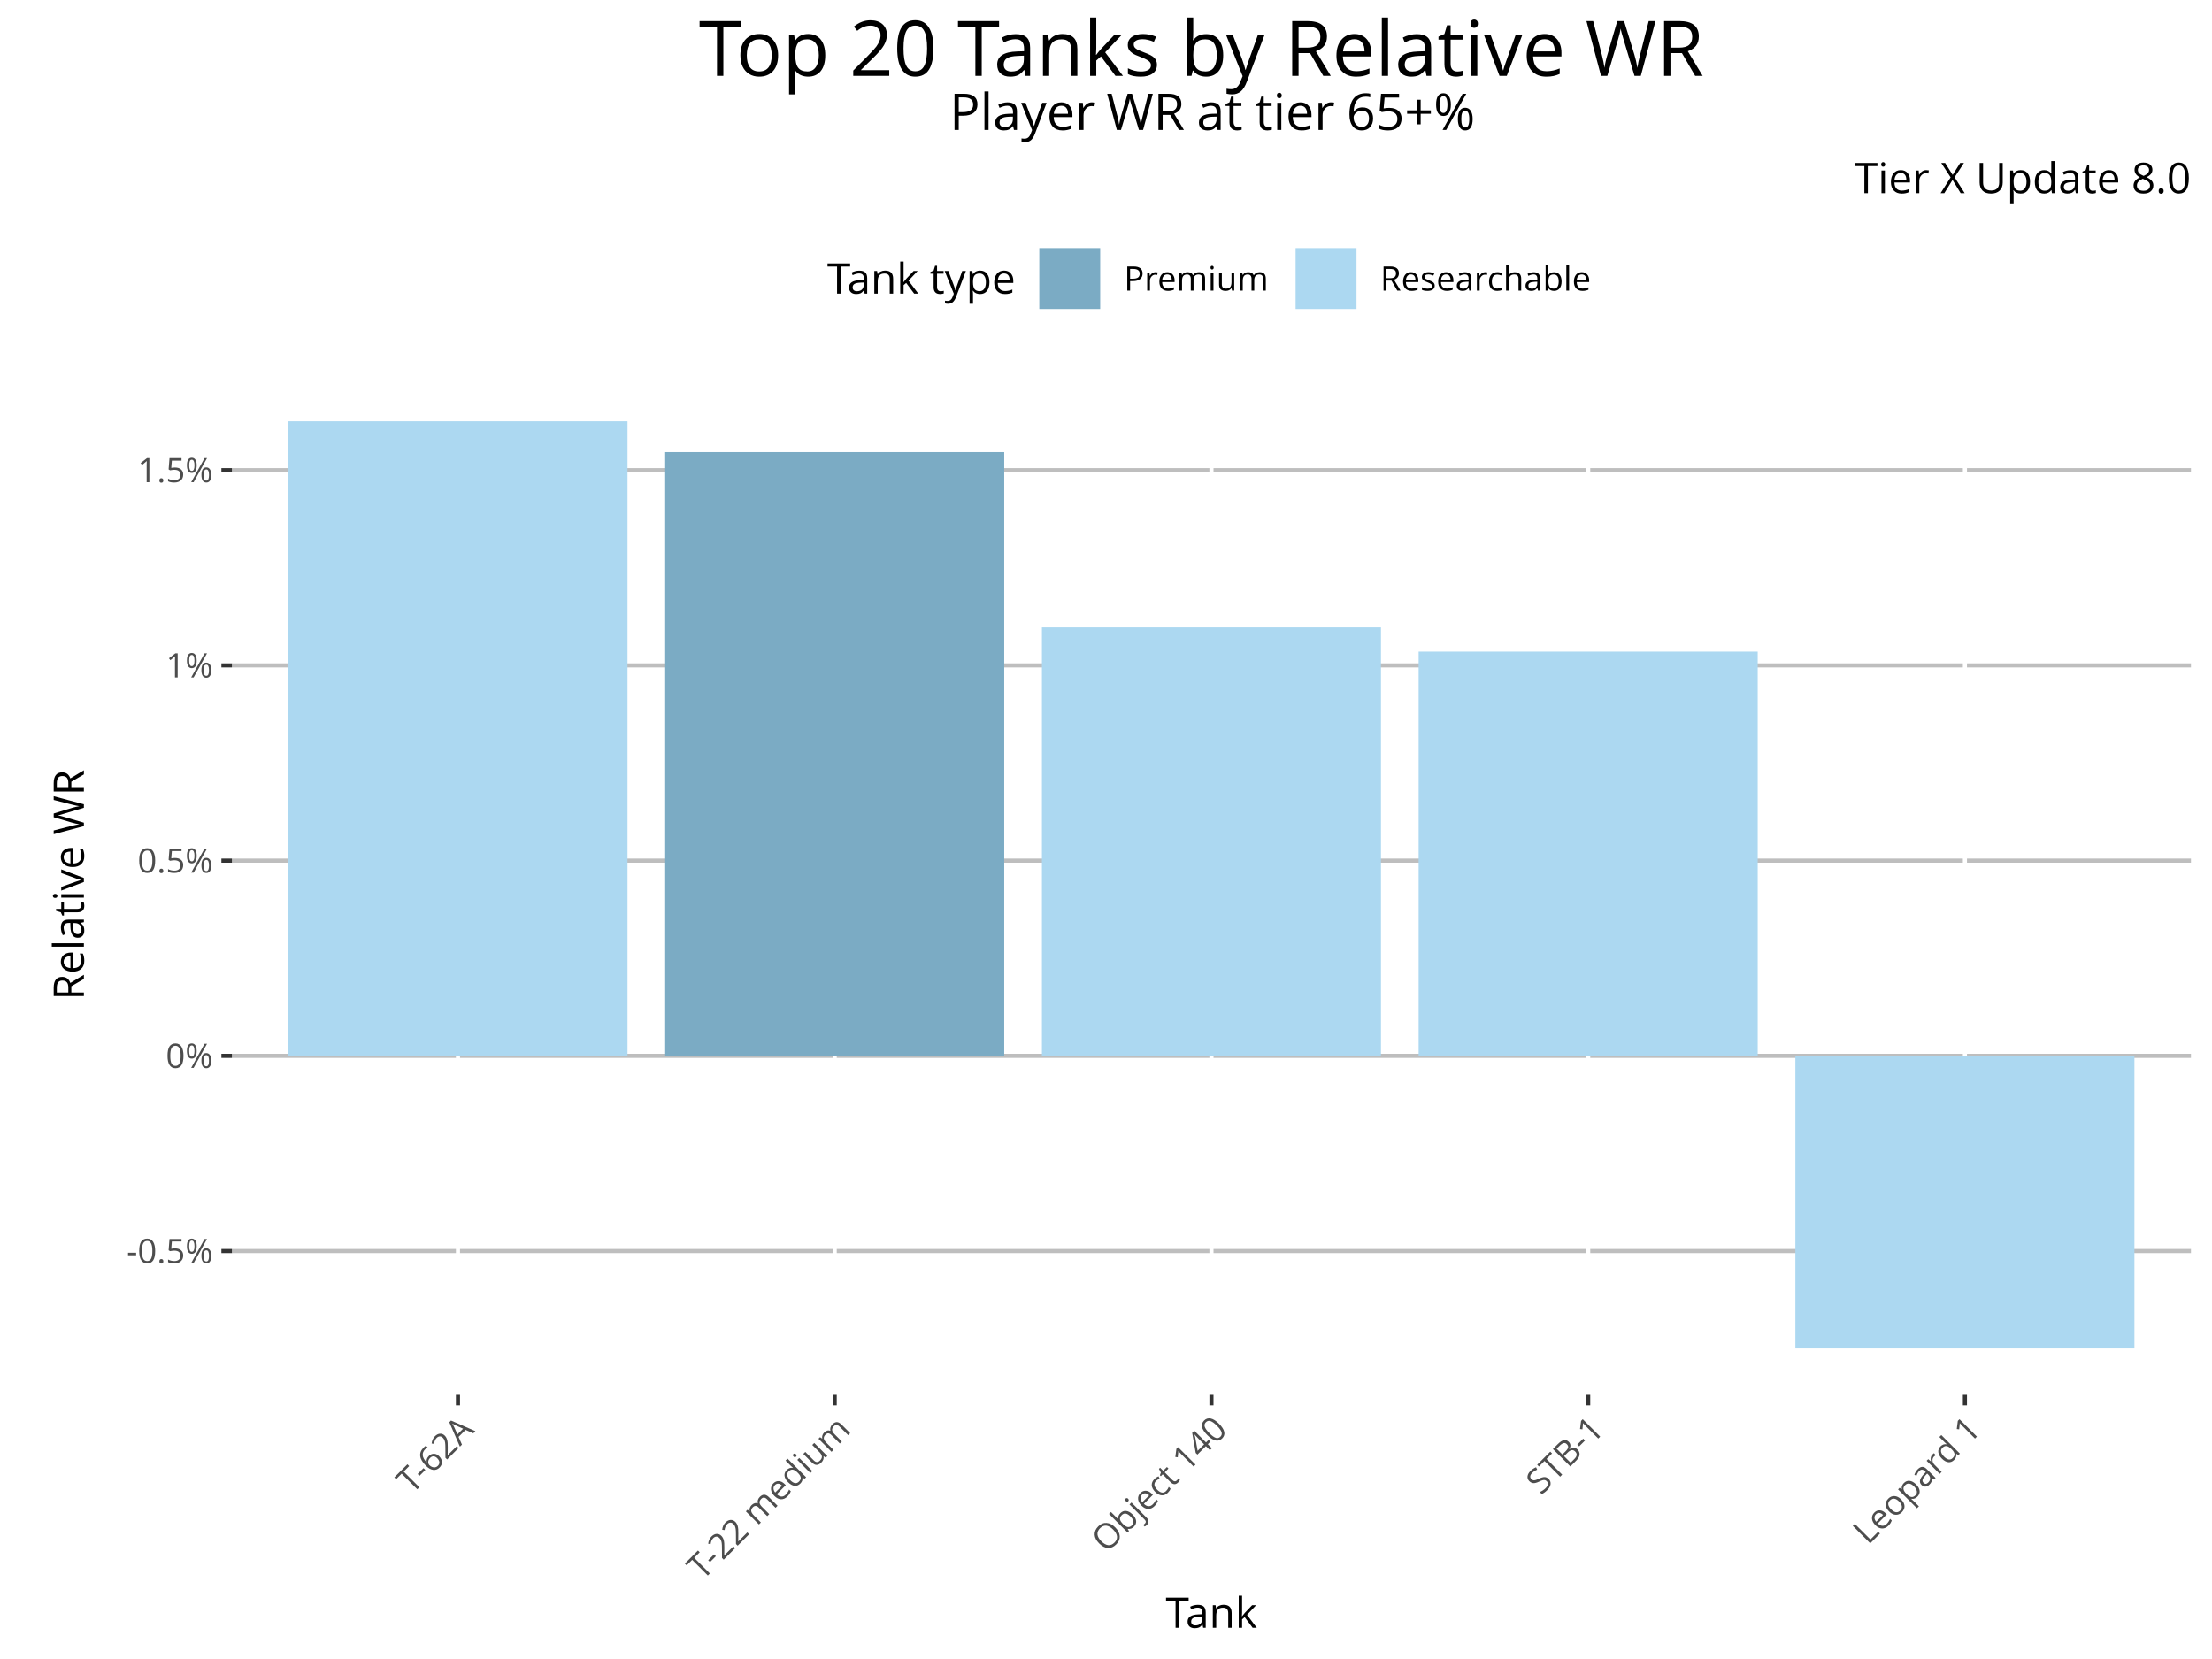
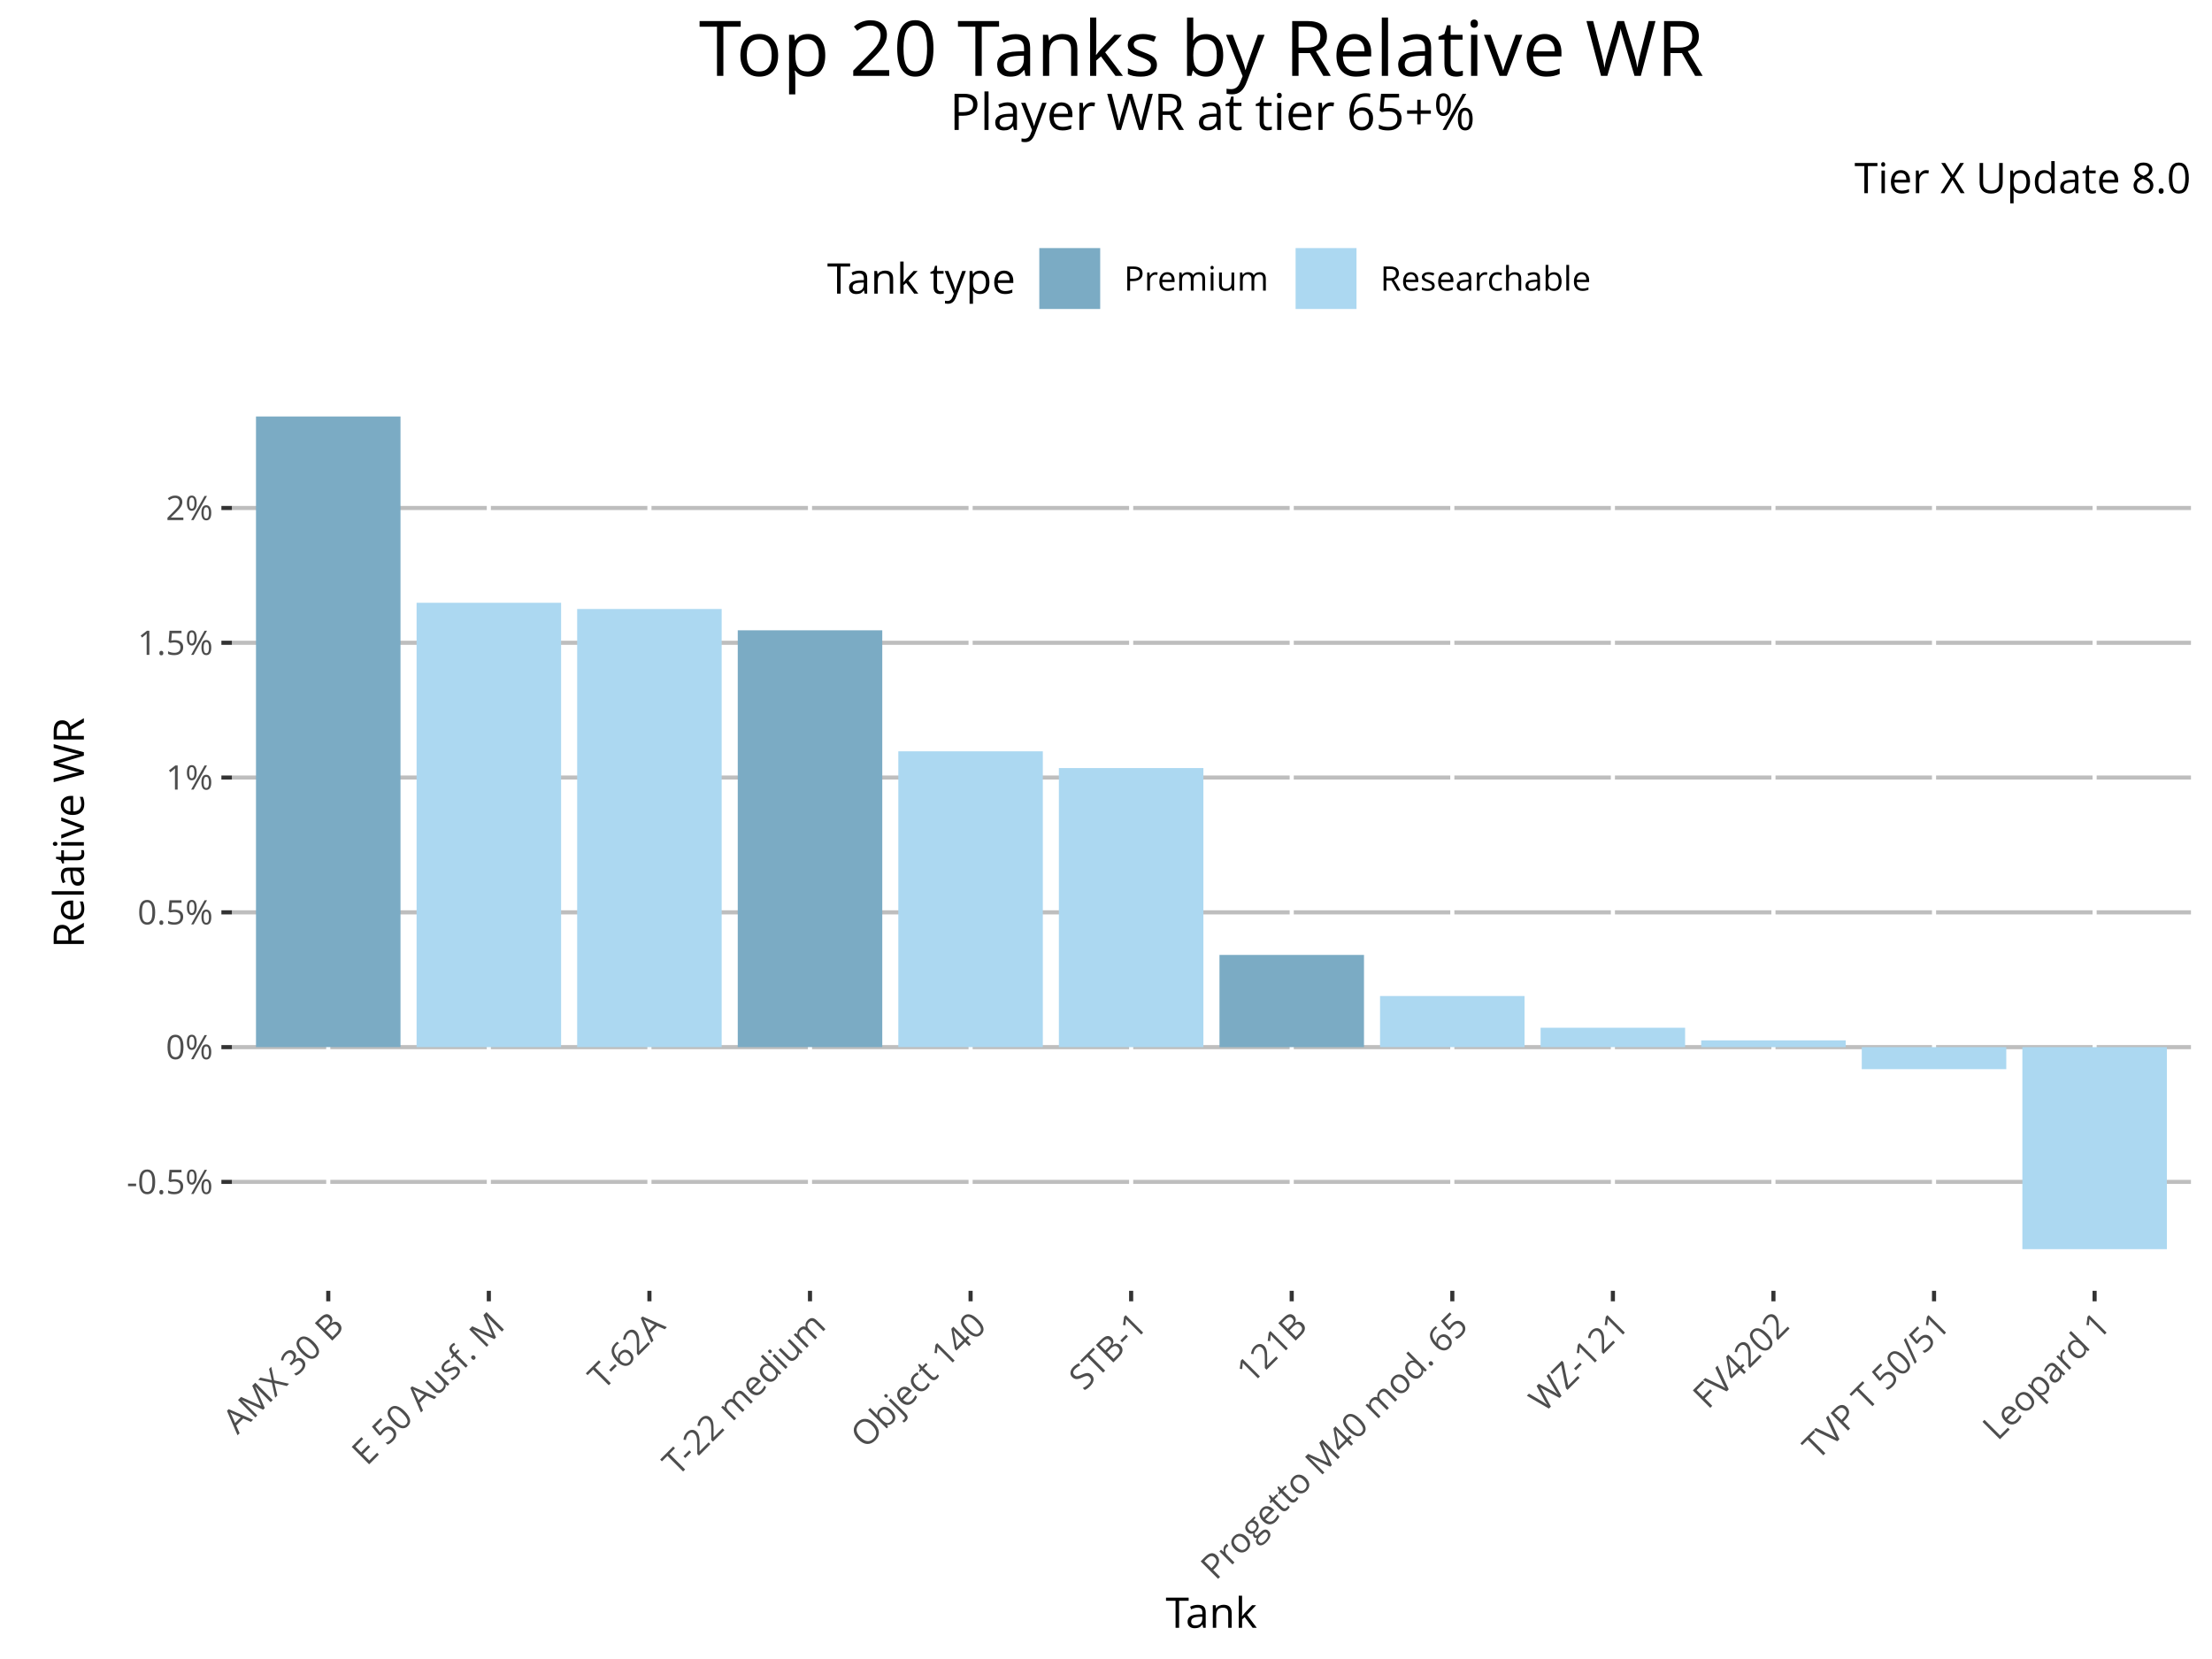
<svg xmlns="http://www.w3.org/2000/svg" class="svglite" width="576.00pt" height="432.00pt" viewBox="0 0 576.00 432.00">
  <defs>
    <style type="text/css">
    .svglite line, .svglite polyline, .svglite polygon, .svglite path, .svglite rect, .svglite circle {
      fill: none;
      stroke: #000000;
      stroke-linecap: round;
      stroke-linejoin: round;
      stroke-miterlimit: 10.00;
    }
  </style>
  </defs>
  <rect width="100%" height="100%" style="stroke: none; fill: #FFFFFF;" />
  <defs>
    <clipPath id="cpMC4wMHw1NzYuMDB8MC4wMHw0MzIuMDA=">
      <rect x="0.00" y="0.00" width="576.00" height="432.00" />
    </clipPath>
  </defs>
  <g clip-path="url(#cpMC4wMHw1NzYuMDB8MC4wMHw0MzIuMDA=)">
    <rect x="0.00" y="0" width="576.00" height="432.00" style="stroke-width: 1.07; stroke: #FFFFFF; fill: #FFFFFF;" />
  </g>
  <defs>
-     <clipPath id="cpNjAuMzl8NTcwLjUyfDk3LjYxfDM2My4yMQ==">
-       <rect x="60.39" y="97.61" width="510.13" height="265.60" />
+     <clipPath id="cpNjAuMzl8NTcwLjUyfDk3LjYxfDMzNi4xMg==">
+       <rect x="60.39" y="97.61" width="510.13" height="238.50" />
    </clipPath>
  </defs>
-   <g clip-path="url(#cpNjAuMzl8NTcwLjUyfDk3LjYxfDM2My4yMQ==)">
-     <rect x="60.39" y="97.61" width="510.13" height="265.60" style="stroke-width: 1.07; stroke: none;" />
-     <polyline points="60.39,351.19 570.52,351.19 " style="stroke-width: 0.53; stroke: #FFFFFF; stroke-linecap: butt;" />
-     <polyline points="60.39,300.36 570.52,300.36 " style="stroke-width: 0.53; stroke: #FFFFFF; stroke-linecap: butt;" />
-     <polyline points="60.39,249.52 570.52,249.52 " style="stroke-width: 0.53; stroke: #FFFFFF; stroke-linecap: butt;" />
-     <polyline points="60.39,198.68 570.52,198.68 " style="stroke-width: 0.53; stroke: #FFFFFF; stroke-linecap: butt;" />
-     <polyline points="60.39,147.85 570.52,147.85 " style="stroke-width: 0.53; stroke: #FFFFFF; stroke-linecap: butt;" />
-     <polyline points="60.39,325.77 570.52,325.77 " style="stroke-width: 1.07; stroke: #BEBEBE; stroke-linecap: butt;" />
-     <polyline points="60.39,274.94 570.52,274.94 " style="stroke-width: 1.07; stroke: #BEBEBE; stroke-linecap: butt;" />
-     <polyline points="60.39,224.10 570.52,224.10 " style="stroke-width: 1.07; stroke: #BEBEBE; stroke-linecap: butt;" />
-     <polyline points="60.39,173.27 570.52,173.27 " style="stroke-width: 1.07; stroke: #BEBEBE; stroke-linecap: butt;" />
-     <polyline points="60.39,122.43 570.52,122.43 " style="stroke-width: 1.07; stroke: #BEBEBE; stroke-linecap: butt;" />
-     <polyline points="119.25,363.21 119.25,97.61 " style="stroke-width: 1.07; stroke: #FFFFFF; stroke-linecap: butt;" />
-     <polyline points="217.35,363.21 217.35,97.61 " style="stroke-width: 1.07; stroke: #FFFFFF; stroke-linecap: butt;" />
-     <polyline points="315.46,363.21 315.46,97.61 " style="stroke-width: 1.07; stroke: #FFFFFF; stroke-linecap: butt;" />
-     <polyline points="413.56,363.21 413.56,97.61 " style="stroke-width: 1.07; stroke: #FFFFFF; stroke-linecap: butt;" />
-     <polyline points="511.66,363.21 511.66,97.61 " style="stroke-width: 1.07; stroke: #FFFFFF; stroke-linecap: butt;" />
-     <rect x="75.11" y="109.69" width="88.29" height="165.25" style="stroke-width: 1.07; stroke: none; stroke-linecap: square; stroke-linejoin: miter; fill: #ACD8F1;" />
-     <rect x="173.21" y="117.73" width="88.29" height="157.21" style="stroke-width: 1.07; stroke: none; stroke-linecap: square; stroke-linejoin: miter; fill: #7BABC4;" />
-     <rect x="271.31" y="163.37" width="88.29" height="111.57" style="stroke-width: 1.07; stroke: none; stroke-linecap: square; stroke-linejoin: miter; fill: #ACD8F1;" />
-     <rect x="369.41" y="169.68" width="88.29" height="105.25" style="stroke-width: 1.07; stroke: none; stroke-linecap: square; stroke-linejoin: miter; fill: #ACD8F1;" />
-     <rect x="467.51" y="274.94" width="88.29" height="76.20" style="stroke-width: 1.07; stroke: none; stroke-linecap: square; stroke-linejoin: miter; fill: #ACD8F1;" />
+   <g clip-path="url(#cpNjAuMzl8NTcwLjUyfDk3LjYxfDMzNi4xMg==)">
+     <rect x="60.39" y="97.61" width="510.13" height="238.50" style="stroke-width: 1.07; stroke: none;" />
+     <polyline points="60.39,325.31 570.52,325.31 " style="stroke-width: 0.53; stroke: #FFFFFF; stroke-linecap: butt;" />
+     <polyline points="60.39,290.21 570.52,290.21 " style="stroke-width: 0.53; stroke: #FFFFFF; stroke-linecap: butt;" />
+     <polyline points="60.39,255.12 570.52,255.12 " style="stroke-width: 0.53; stroke: #FFFFFF; stroke-linecap: butt;" />
+     <polyline points="60.39,220.02 570.52,220.02 " style="stroke-width: 0.53; stroke: #FFFFFF; stroke-linecap: butt;" />
+     <polyline points="60.39,184.93 570.52,184.93 " style="stroke-width: 0.53; stroke: #FFFFFF; stroke-linecap: butt;" />
+     <polyline points="60.39,149.83 570.52,149.83 " style="stroke-width: 0.53; stroke: #FFFFFF; stroke-linecap: butt;" />
+     <polyline points="60.39,114.73 570.52,114.73 " style="stroke-width: 0.53; stroke: #FFFFFF; stroke-linecap: butt;" />
+     <polyline points="60.39,307.76 570.52,307.76 " style="stroke-width: 1.07; stroke: #BEBEBE; stroke-linecap: butt;" />
+     <polyline points="60.39,272.67 570.52,272.67 " style="stroke-width: 1.07; stroke: #BEBEBE; stroke-linecap: butt;" />
+     <polyline points="60.39,237.57 570.52,237.57 " style="stroke-width: 1.07; stroke: #BEBEBE; stroke-linecap: butt;" />
+     <polyline points="60.39,202.47 570.52,202.47 " style="stroke-width: 1.07; stroke: #BEBEBE; stroke-linecap: butt;" />
+     <polyline points="60.39,167.38 570.52,167.38 " style="stroke-width: 1.07; stroke: #BEBEBE; stroke-linecap: butt;" />
+     <polyline points="60.39,132.28 570.52,132.28 " style="stroke-width: 1.07; stroke: #BEBEBE; stroke-linecap: butt;" />
+     <polyline points="85.48,336.12 85.48,97.61 " style="stroke-width: 1.07; stroke: #FFFFFF; stroke-linecap: butt;" />
+     <polyline points="127.29,336.12 127.29,97.61 " style="stroke-width: 1.07; stroke: #FFFFFF; stroke-linecap: butt;" />
+     <polyline points="169.11,336.12 169.11,97.61 " style="stroke-width: 1.07; stroke: #FFFFFF; stroke-linecap: butt;" />
+     <polyline points="210.92,336.12 210.92,97.61 " style="stroke-width: 1.07; stroke: #FFFFFF; stroke-linecap: butt;" />
+     <polyline points="252.74,336.12 252.74,97.61 " style="stroke-width: 1.07; stroke: #FFFFFF; stroke-linecap: butt;" />
+     <polyline points="294.55,336.12 294.55,97.61 " style="stroke-width: 1.07; stroke: #FFFFFF; stroke-linecap: butt;" />
+     <polyline points="336.36,336.12 336.36,97.61 " style="stroke-width: 1.07; stroke: #FFFFFF; stroke-linecap: butt;" />
+     <polyline points="378.18,336.12 378.18,97.61 " style="stroke-width: 1.07; stroke: #FFFFFF; stroke-linecap: butt;" />
+     <polyline points="419.99,336.12 419.99,97.61 " style="stroke-width: 1.07; stroke: #FFFFFF; stroke-linecap: butt;" />
+     <polyline points="461.80,336.12 461.80,97.61 " style="stroke-width: 1.07; stroke: #FFFFFF; stroke-linecap: butt;" />
+     <polyline points="503.62,336.12 503.62,97.61 " style="stroke-width: 1.07; stroke: #FFFFFF; stroke-linecap: butt;" />
+     <polyline points="545.43,336.12 545.43,97.61 " style="stroke-width: 1.07; stroke: #FFFFFF; stroke-linecap: butt;" />
+     <rect x="66.66" y="108.45" width="37.63" height="164.21" style="stroke-width: 1.07; stroke: none; stroke-linecap: square; stroke-linejoin: miter; fill: #7BABC4;" />
+     <rect x="108.48" y="156.96" width="37.63" height="115.71" style="stroke-width: 1.07; stroke: none; stroke-linecap: square; stroke-linejoin: miter; fill: #ACD8F1;" />
+     <rect x="150.29" y="158.58" width="37.63" height="114.09" style="stroke-width: 1.07; stroke: none; stroke-linecap: square; stroke-linejoin: miter; fill: #ACD8F1;" />
+     <rect x="192.11" y="164.13" width="37.63" height="108.53" style="stroke-width: 1.07; stroke: none; stroke-linecap: square; stroke-linejoin: miter; fill: #7BABC4;" />
+     <rect x="233.92" y="195.64" width="37.63" height="77.02" style="stroke-width: 1.07; stroke: none; stroke-linecap: square; stroke-linejoin: miter; fill: #ACD8F1;" />
+     <rect x="275.73" y="200.00" width="37.63" height="72.67" style="stroke-width: 1.07; stroke: none; stroke-linecap: square; stroke-linejoin: miter; fill: #ACD8F1;" />
+     <rect x="317.55" y="248.66" width="37.63" height="24.01" style="stroke-width: 1.07; stroke: none; stroke-linecap: square; stroke-linejoin: miter; fill: #7BABC4;" />
+     <rect x="359.36" y="259.36" width="37.63" height="13.30" style="stroke-width: 1.07; stroke: none; stroke-linecap: square; stroke-linejoin: miter; fill: #ACD8F1;" />
+     <rect x="401.17" y="267.62" width="37.63" height="5.04" style="stroke-width: 1.07; stroke: none; stroke-linecap: square; stroke-linejoin: miter; fill: #ACD8F1;" />
+     <rect x="442.99" y="270.91" width="37.63" height="1.76" style="stroke-width: 1.07; stroke: none; stroke-linecap: square; stroke-linejoin: miter; fill: #ACD8F1;" />
+     <rect x="484.80" y="272.67" width="37.63" height="5.74" style="stroke-width: 1.07; stroke: none; stroke-linecap: square; stroke-linejoin: miter; fill: #ACD8F1;" />
+     <rect x="526.62" y="272.67" width="37.63" height="52.61" style="stroke-width: 1.07; stroke: none; stroke-linecap: square; stroke-linejoin: miter; fill: #ACD8F1;" />
  </g>
  <g clip-path="url(#cpMC4wMHw1NzYuMDB8MC4wMHw0MzIuMDA=)">
-     <text x="55.46" y="328.91" text-anchor="end" style="font-size: 8.80px; fill: #4D4D4D; font-family: Open Sans;" textLength="22.48px" lengthAdjust="spacingAndGlyphs">-0.5%</text>
-     <text x="55.46" y="278.08" text-anchor="end" style="font-size: 8.80px; fill: #4D4D4D; font-family: Open Sans;" textLength="12.28px" lengthAdjust="spacingAndGlyphs">0%</text>
-     <text x="55.46" y="227.24" text-anchor="end" style="font-size: 8.80px; fill: #4D4D4D; font-family: Open Sans;" textLength="19.65px" lengthAdjust="spacingAndGlyphs">0.5%</text>
-     <text x="55.46" y="176.41" text-anchor="end" style="font-size: 8.80px; fill: #4D4D4D; font-family: Open Sans;" textLength="12.28px" lengthAdjust="spacingAndGlyphs">1%</text>
-     <text x="55.46" y="125.57" text-anchor="end" style="font-size: 8.80px; fill: #4D4D4D; font-family: Open Sans;" textLength="19.65px" lengthAdjust="spacingAndGlyphs">1.5%</text>
-     <polyline points="57.65,325.77 60.39,325.77 " style="stroke-width: 1.07; stroke: #333333; stroke-linecap: butt;" />
-     <polyline points="57.65,274.94 60.39,274.94 " style="stroke-width: 1.07; stroke: #333333; stroke-linecap: butt;" />
-     <polyline points="57.65,224.10 60.39,224.10 " style="stroke-width: 1.07; stroke: #333333; stroke-linecap: butt;" />
-     <polyline points="57.65,173.27 60.39,173.27 " style="stroke-width: 1.07; stroke: #333333; stroke-linecap: butt;" />
-     <polyline points="57.65,122.43 60.39,122.43 " style="stroke-width: 1.07; stroke: #333333; stroke-linecap: butt;" />
-     <polyline points="119.25,365.95 119.25,363.21 " style="stroke-width: 1.07; stroke: #333333; stroke-linecap: butt;" />
-     <polyline points="217.35,365.95 217.35,363.21 " style="stroke-width: 1.07; stroke: #333333; stroke-linecap: butt;" />
-     <polyline points="315.46,365.95 315.46,363.21 " style="stroke-width: 1.07; stroke: #333333; stroke-linecap: butt;" />
-     <polyline points="413.56,365.95 413.56,363.21 " style="stroke-width: 1.07; stroke: #333333; stroke-linecap: butt;" />
-     <polyline points="511.66,365.95 511.66,363.21 " style="stroke-width: 1.07; stroke: #333333; stroke-linecap: butt;" />
-     <text transform="translate(123.79,372.68) rotate(-45)" text-anchor="end" style="font-size: 9.00px; fill: #4D4D4D; font-family: Open Sans;" textLength="23.51px" lengthAdjust="spacingAndGlyphs">T-62A</text>
-     <text transform="translate(221.90,372.68) rotate(-45)" text-anchor="end" style="font-size: 9.00px; fill: #4D4D4D; font-family: Open Sans;" textLength="55.26px" lengthAdjust="spacingAndGlyphs">T-22 medium</text>
-     <text transform="translate(320.00,372.68) rotate(-45)" text-anchor="end" style="font-size: 9.00px; fill: #4D4D4D; font-family: Open Sans;" textLength="45.09px" lengthAdjust="spacingAndGlyphs">Object 140</text>
-     <text transform="translate(418.10,372.68) rotate(-45)" text-anchor="end" style="font-size: 9.00px; fill: #4D4D4D; font-family: Open Sans;" textLength="23.80px" lengthAdjust="spacingAndGlyphs">STB-1</text>
-     <text transform="translate(516.20,372.68) rotate(-45)" text-anchor="end" style="font-size: 9.00px; fill: #4D4D4D; font-family: Open Sans;" textLength="42.17px" lengthAdjust="spacingAndGlyphs">Leopard 1</text>
+     <text x="55.46" y="310.90" text-anchor="end" style="font-size: 8.80px; fill: #4D4D4D; font-family: Open Sans;" textLength="22.48px" lengthAdjust="spacingAndGlyphs">-0.5%</text>
+     <text x="55.46" y="275.81" text-anchor="end" style="font-size: 8.80px; fill: #4D4D4D; font-family: Open Sans;" textLength="12.28px" lengthAdjust="spacingAndGlyphs">0%</text>
+     <text x="55.46" y="240.71" text-anchor="end" style="font-size: 8.80px; fill: #4D4D4D; font-family: Open Sans;" textLength="19.65px" lengthAdjust="spacingAndGlyphs">0.5%</text>
+     <text x="55.46" y="205.61" text-anchor="end" style="font-size: 8.80px; fill: #4D4D4D; font-family: Open Sans;" textLength="12.28px" lengthAdjust="spacingAndGlyphs">1%</text>
+     <text x="55.46" y="170.52" text-anchor="end" style="font-size: 8.80px; fill: #4D4D4D; font-family: Open Sans;" textLength="19.65px" lengthAdjust="spacingAndGlyphs">1.5%</text>
+     <text x="55.46" y="135.42" text-anchor="end" style="font-size: 8.80px; fill: #4D4D4D; font-family: Open Sans;" textLength="12.28px" lengthAdjust="spacingAndGlyphs">2%</text>
+     <polyline points="57.65,307.76 60.39,307.76 " style="stroke-width: 1.07; stroke: #333333; stroke-linecap: butt;" />
+     <polyline points="57.65,272.67 60.39,272.67 " style="stroke-width: 1.07; stroke: #333333; stroke-linecap: butt;" />
+     <polyline points="57.65,237.57 60.39,237.57 " style="stroke-width: 1.07; stroke: #333333; stroke-linecap: butt;" />
+     <polyline points="57.65,202.47 60.39,202.47 " style="stroke-width: 1.07; stroke: #333333; stroke-linecap: butt;" />
+     <polyline points="57.65,167.38 60.39,167.38 " style="stroke-width: 1.07; stroke: #333333; stroke-linecap: butt;" />
+     <polyline points="57.65,132.28 60.39,132.28 " style="stroke-width: 1.07; stroke: #333333; stroke-linecap: butt;" />
+     <polyline points="85.48,338.86 85.48,336.12 " style="stroke-width: 1.07; stroke: #333333; stroke-linecap: butt;" />
+     <polyline points="127.29,338.86 127.29,336.12 " style="stroke-width: 1.07; stroke: #333333; stroke-linecap: butt;" />
+     <polyline points="169.11,338.86 169.11,336.12 " style="stroke-width: 1.07; stroke: #333333; stroke-linecap: butt;" />
+     <polyline points="210.92,338.86 210.92,336.12 " style="stroke-width: 1.07; stroke: #333333; stroke-linecap: butt;" />
+     <polyline points="252.74,338.86 252.74,336.12 " style="stroke-width: 1.07; stroke: #333333; stroke-linecap: butt;" />
+     <polyline points="294.55,338.86 294.55,336.12 " style="stroke-width: 1.07; stroke: #333333; stroke-linecap: butt;" />
+     <polyline points="336.36,338.86 336.36,336.12 " style="stroke-width: 1.07; stroke: #333333; stroke-linecap: butt;" />
+     <polyline points="378.18,338.86 378.18,336.12 " style="stroke-width: 1.07; stroke: #333333; stroke-linecap: butt;" />
+     <polyline points="419.99,338.86 419.99,336.12 " style="stroke-width: 1.07; stroke: #333333; stroke-linecap: butt;" />
+     <polyline points="461.80,338.86 461.80,336.12 " style="stroke-width: 1.07; stroke: #333333; stroke-linecap: butt;" />
+     <polyline points="503.62,338.86 503.62,336.12 " style="stroke-width: 1.07; stroke: #333333; stroke-linecap: butt;" />
+     <polyline points="545.43,338.86 545.43,336.12 " style="stroke-width: 1.07; stroke: #333333; stroke-linecap: butt;" />
+     <text transform="translate(90.02,345.59) rotate(-45)" text-anchor="end" style="font-size: 9.00px; fill: #4D4D4D; font-family: Open Sans;" textLength="39.82px" lengthAdjust="spacingAndGlyphs">AMX 30 B</text>
+     <text transform="translate(131.84,345.59) rotate(-45)" text-anchor="end" style="font-size: 9.00px; fill: #4D4D4D; font-family: Open Sans;" textLength="51.41px" lengthAdjust="spacingAndGlyphs">E 50 Ausf. M</text>
+     <text transform="translate(173.65,345.59) rotate(-45)" text-anchor="end" style="font-size: 9.00px; fill: #4D4D4D; font-family: Open Sans;" textLength="23.51px" lengthAdjust="spacingAndGlyphs">T-62A</text>
+     <text transform="translate(215.46,345.59) rotate(-45)" text-anchor="end" style="font-size: 9.00px; fill: #4D4D4D; font-family: Open Sans;" textLength="55.26px" lengthAdjust="spacingAndGlyphs">T-22 medium</text>
+     <text transform="translate(257.28,345.59) rotate(-45)" text-anchor="end" style="font-size: 9.00px; fill: #4D4D4D; font-family: Open Sans;" textLength="45.09px" lengthAdjust="spacingAndGlyphs">Object 140</text>
+     <text transform="translate(299.09,345.59) rotate(-45)" text-anchor="end" style="font-size: 9.00px; fill: #4D4D4D; font-family: Open Sans;" textLength="23.80px" lengthAdjust="spacingAndGlyphs">STB-1</text>
+     <text transform="translate(340.90,345.59) rotate(-45)" text-anchor="end" style="font-size: 9.00px; fill: #4D4D4D; font-family: Open Sans;" textLength="21.28px" lengthAdjust="spacingAndGlyphs">121B</text>
+     <text transform="translate(382.72,345.59) rotate(-45)" text-anchor="end" style="font-size: 9.00px; fill: #4D4D4D; font-family: Open Sans;" textLength="93.58px" lengthAdjust="spacingAndGlyphs">Progetto M40 mod. 65</text>
+     <text transform="translate(424.53,345.59) rotate(-45)" text-anchor="end" style="font-size: 9.00px; fill: #4D4D4D; font-family: Open Sans;" textLength="31.81px" lengthAdjust="spacingAndGlyphs">WZ-121</text>
+     <text transform="translate(466.35,345.59) rotate(-45)" text-anchor="end" style="font-size: 9.00px; fill: #4D4D4D; font-family: Open Sans;" textLength="30.59px" lengthAdjust="spacingAndGlyphs">FV4202</text>
+     <text transform="translate(508.16,345.59) rotate(-45)" text-anchor="end" style="font-size: 9.00px; fill: #4D4D4D; font-family: Open Sans;" textLength="49.32px" lengthAdjust="spacingAndGlyphs">TVP T 50/51</text>
+     <text transform="translate(549.97,345.59) rotate(-45)" text-anchor="end" style="font-size: 9.00px; fill: #4D4D4D; font-family: Open Sans;" textLength="42.17px" lengthAdjust="spacingAndGlyphs">Leopard 1</text>
    <text x="315.46" y="423.88" text-anchor="middle" style="font-size: 11.00px; font-family: Open Sans;" textLength="23.85px" lengthAdjust="spacingAndGlyphs">Tank</text>
-     <text transform="translate(21.84,230.41) rotate(-90)" text-anchor="middle" style="font-size: 11.00px; font-family: Open Sans;" textLength="60.07px" lengthAdjust="spacingAndGlyphs">Relative WR</text>
+     <text transform="translate(21.84,216.86) rotate(-90)" text-anchor="middle" style="font-size: 11.00px; font-family: Open Sans;" textLength="60.07px" lengthAdjust="spacingAndGlyphs">Relative WR</text>
    <rect x="209.91" y="58.42" width="211.09" height="28.24" style="stroke-width: 1.07; stroke: none; fill: #FFFFFF;" />
    <text x="215.39" y="76.46" style="font-size: 11.00px; font-family: Open Sans;" textLength="49.05px" lengthAdjust="spacingAndGlyphs">Tank type</text>
    <rect x="269.92" y="63.90" width="17.28" height="17.28" style="stroke-width: 1.07; stroke: none;" />
    <rect x="270.63" y="64.60" width="15.86" height="15.86" style="stroke-width: 1.07; stroke: none; stroke-linecap: square; stroke-linejoin: miter; fill: #7BABC4;" />
    <rect x="336.66" y="63.90" width="17.28" height="17.28" style="stroke-width: 1.07; stroke: none;" />
    <rect x="337.37" y="64.60" width="15.86" height="15.86" style="stroke-width: 1.07; stroke: none; stroke-linecap: square; stroke-linejoin: miter; fill: #ACD8F1;" />
    <text x="292.68" y="75.67" style="font-size: 8.80px; font-family: Open Sans;" textLength="37.66px" lengthAdjust="spacingAndGlyphs">Premium</text>
    <text x="359.42" y="75.67" style="font-size: 8.80px; font-family: Open Sans;" textLength="54.87px" lengthAdjust="spacingAndGlyphs">Researchable</text>
    <text x="570.52" y="50.30" text-anchor="end" style="font-size: 11.00px; font-family: Open Sans;" textLength="87.62px" lengthAdjust="spacingAndGlyphs">Tier X Update 8.0</text>
    <text x="182.00" y="19.76" style="font-size: 20.00px; font-family: Open Sans;" textLength="34.01px" lengthAdjust="spacingAndGlyphs">Top</text>
    <text x="221.20" y="19.76" style="font-size: 20.00px; font-family: Open Sans;" textLength="22.87px" lengthAdjust="spacingAndGlyphs">20</text>
    <text x="249.28" y="19.76" style="font-size: 20.00px; font-family: Open Sans;" textLength="52.91px" lengthAdjust="spacingAndGlyphs">Tanks</text>
    <text x="307.38" y="19.76" style="font-size: 20.00px; font-family: Open Sans;" textLength="21.93px" lengthAdjust="spacingAndGlyphs">by</text>
    <text x="334.52" y="19.76" style="font-size: 20.00px; font-family: Open Sans;" textLength="73.14px" lengthAdjust="spacingAndGlyphs">Relative</text>
    <text x="412.84" y="19.76" style="font-size: 20.00px; font-family: Open Sans;" textLength="30.88px" lengthAdjust="spacingAndGlyphs">WR</text>
    <text x="247.26" y="33.84" style="font-size: 13.20px; font-family: Open Sans;" textLength="38.04px" lengthAdjust="spacingAndGlyphs">Player</text>
    <text x="288.14" y="33.84" style="font-size: 13.20px; font-family: Open Sans;" textLength="20.36px" lengthAdjust="spacingAndGlyphs">WR</text>
    <text x="311.59" y="33.84" style="font-size: 13.20px; font-family: Open Sans;" textLength="12.00px" lengthAdjust="spacingAndGlyphs">at</text>
    <text x="326.79" y="33.84" style="font-size: 13.20px; font-family: Open Sans;" textLength="20.78px" lengthAdjust="spacingAndGlyphs">tier</text>
    <text x="350.64" y="33.84" style="font-size: 13.20px; font-family: Open Sans;" textLength="33.49px" lengthAdjust="spacingAndGlyphs">65+%</text>
  </g>
</svg>
